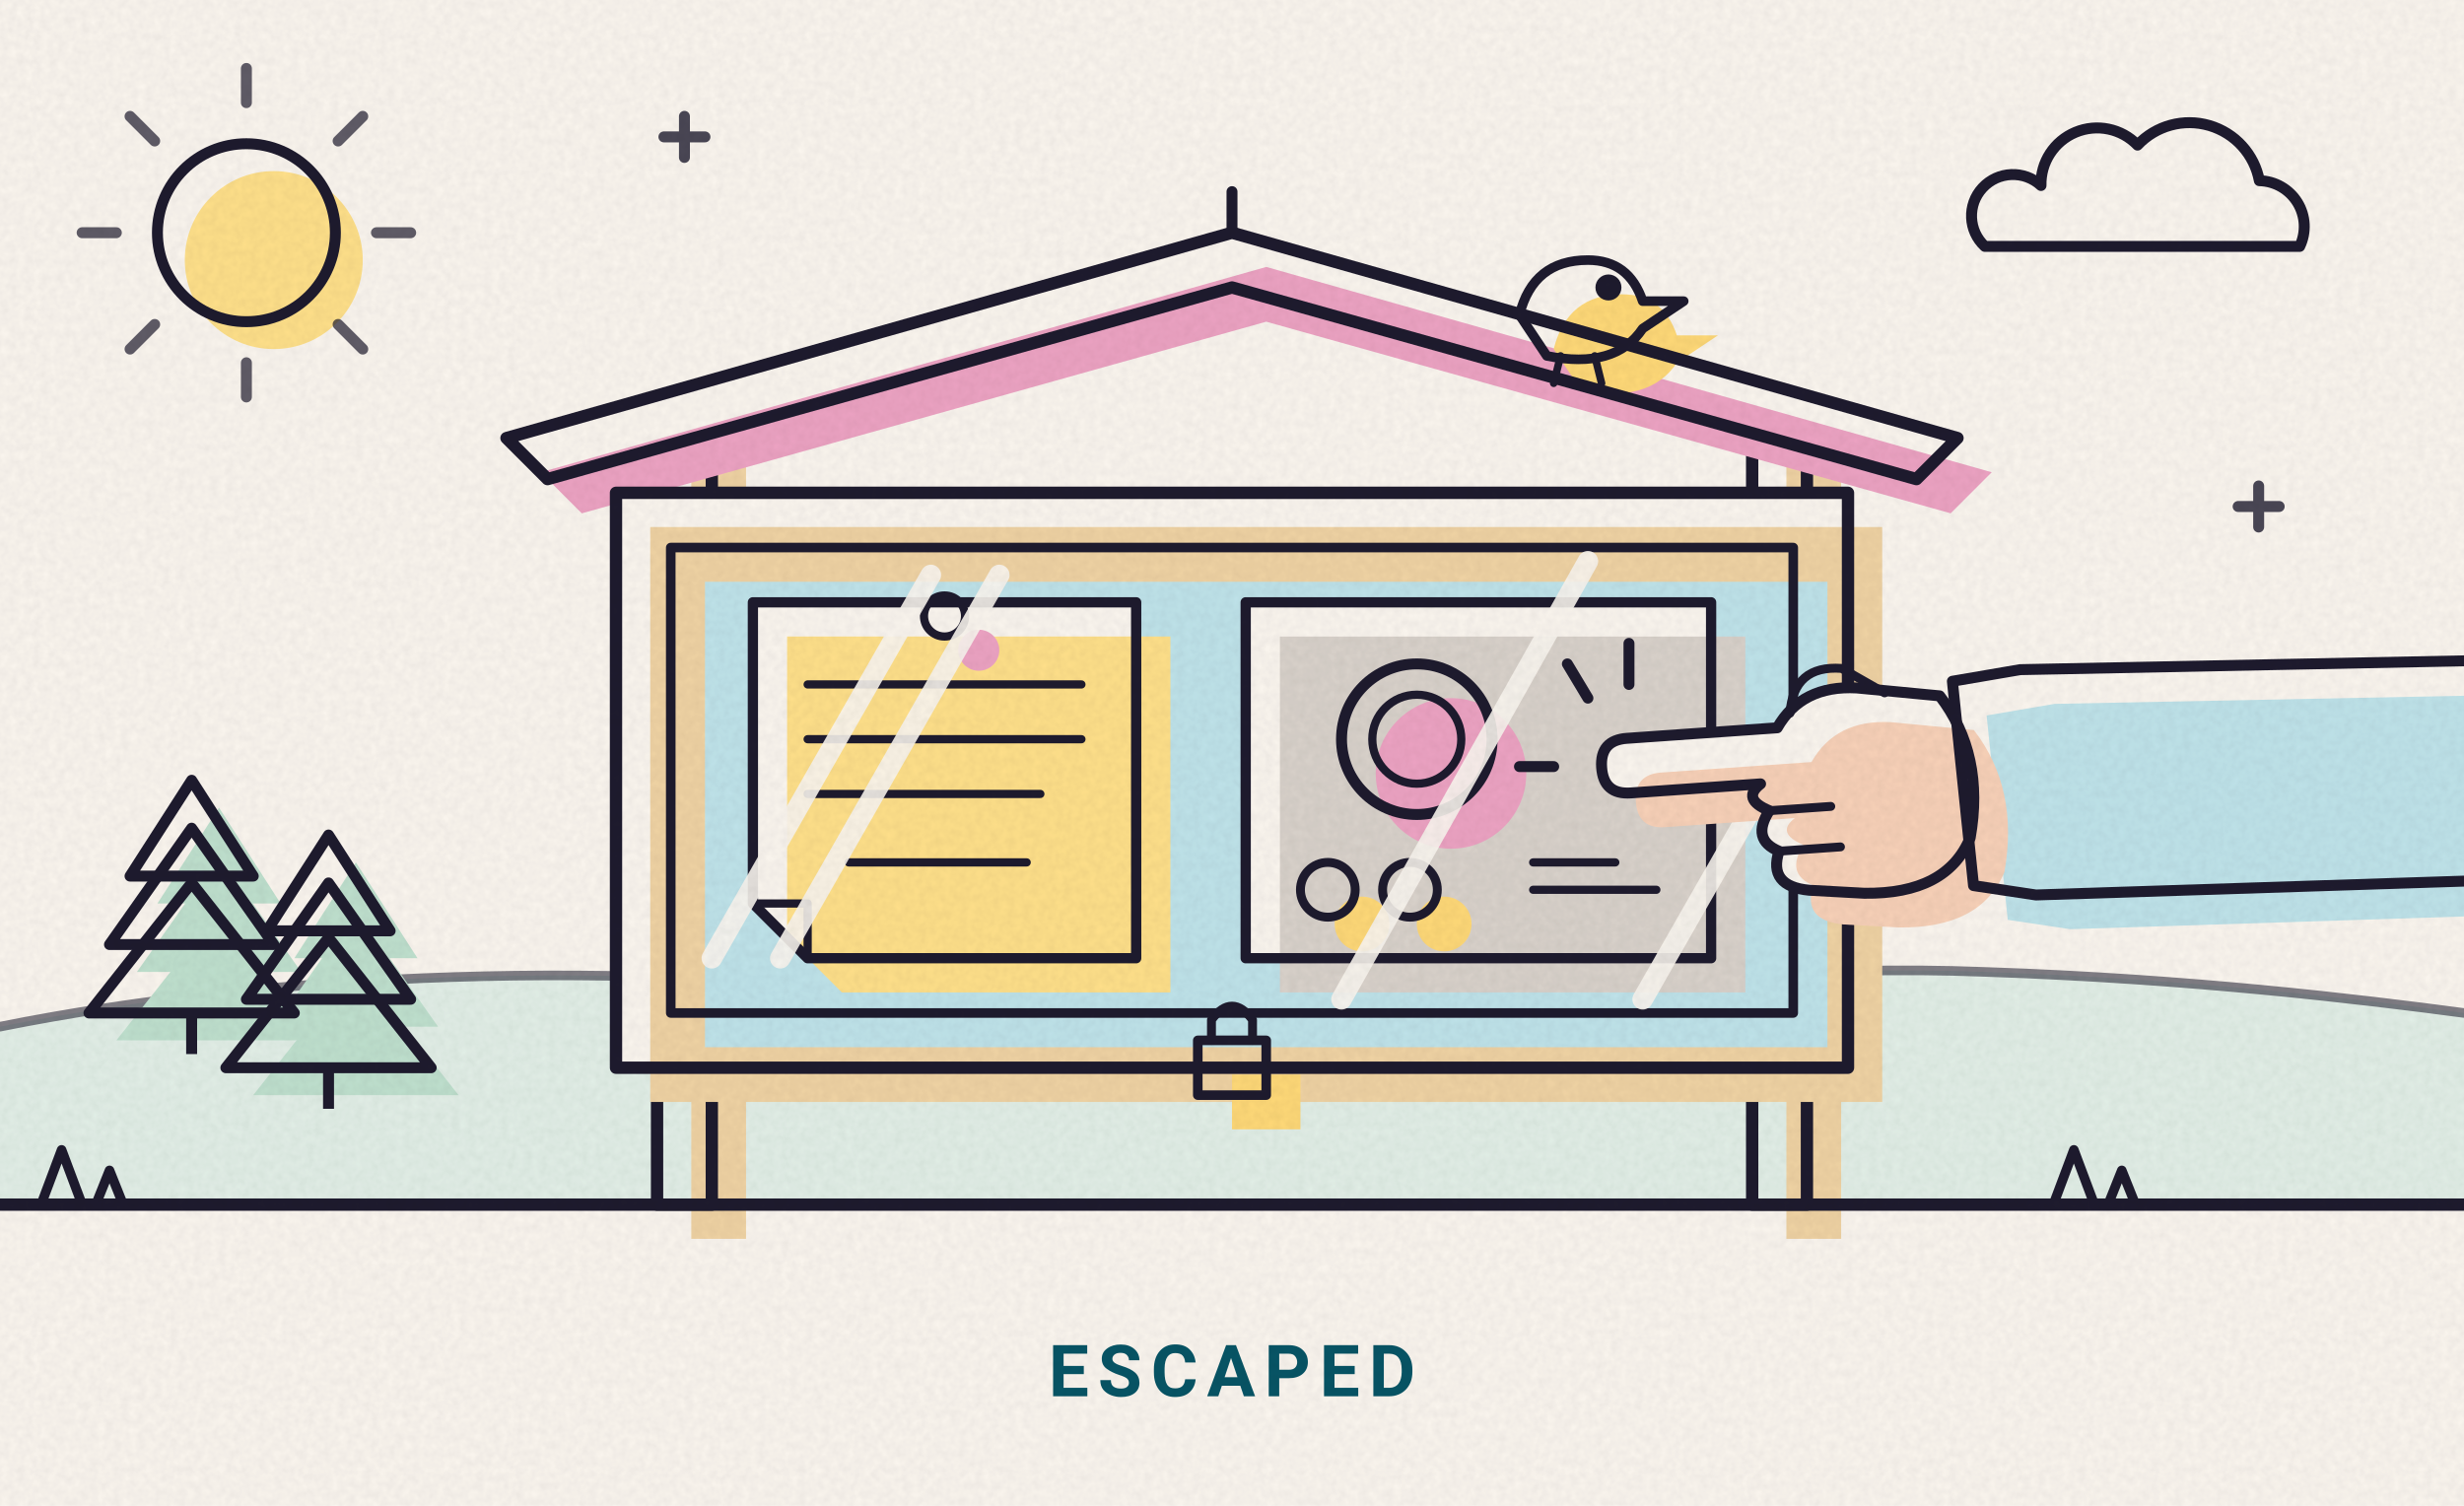
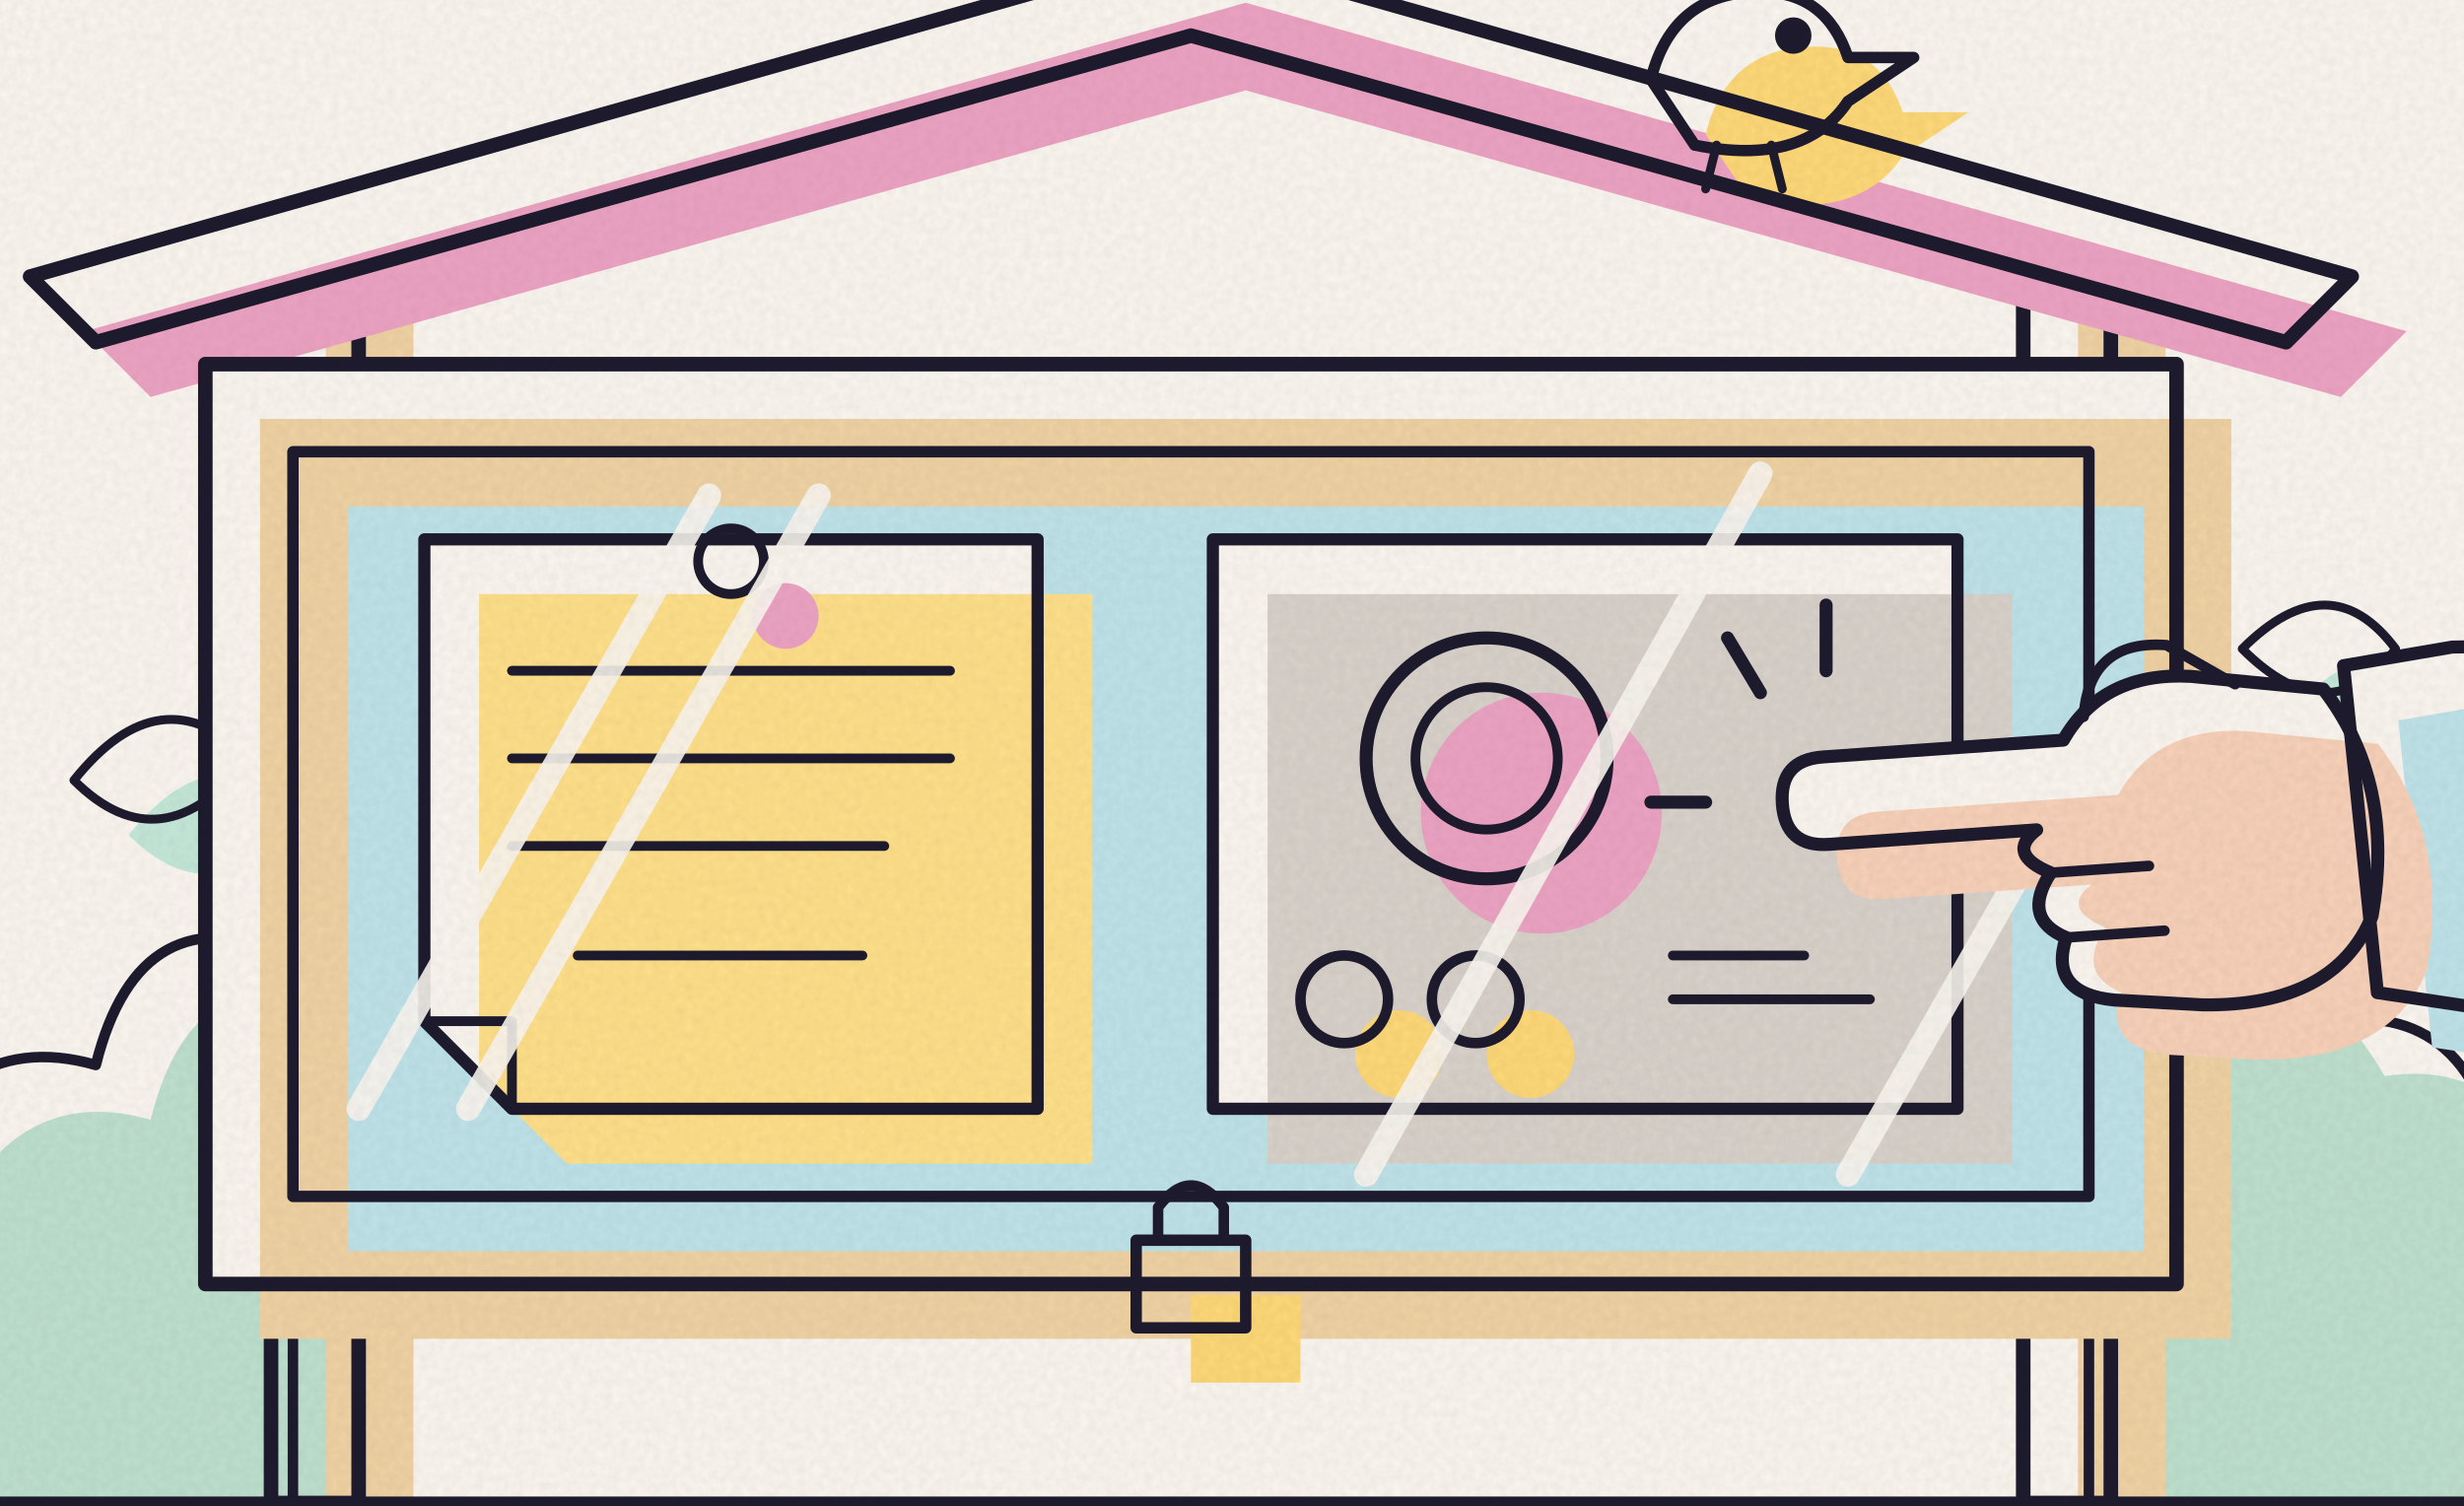
<svg xmlns="http://www.w3.org/2000/svg" xmlns:xlink="http://www.w3.org/1999/xlink" viewBox="0 0 360 220">
  <defs>
    <filter id="ng-grain" x="0" y="0" width="100%" height="100%">
      <feTurbulence type="fractalNoise" baseFrequency=".85" numOctaves="2" stitchTiles="stitch" />
      <feColorMatrix values="0 0 0 0 0  0 0 0 0 0  0 0 0 0 0  0 0 0 .06 0" />
    </filter>
    <g id="ng-pine">
      <path d="M0 0 L-9 14 H9 Z" />
      <path d="M0 7 L-12 24 H12 Z" />
      <path d="M0 15 L-15 34 H15 Z" />
    </g>
    <g id="ng-s0">
+       <path d="M60 150 Q66 132 80 136 Q84 120 98 126 L98 176 H60 Z" />
+       <path d="M262 126 Q276 118 284 132 Q298 130 300 148 L300 176 H262 Z" />
+     </g>
+     <g id="ng-s1">
+       <path d="M78 110 q8 -10 16 -2 q-8 10 -16 2 Z" />
+       <path d="M276 98 q8 -8 14 0 q-6 8 -14 0 Z" />
+     </g>
+     <g id="ng-s2">
      <path d="M96 176 V60 H104 V176 Z" />
      <path d="M256 176 V60 H264 V176 Z" />
    </g>
-     <g id="ng-s1">
+     <g id="ng-s3">
      <path d="M74 64 L180 34 L286 64 L280 70 L180 42 L80 70 Z" />
    </g>
-     <g id="ng-s2">
+     <g id="ng-s4">
      <path d="M222 46 Q224 38 232 38 Q238 38 240 44 L246 44 L240 48 Q236 54 226 52 Z" />
    </g>
-     <g id="ng-s3">
+     <g id="ng-s5">
      <path d="M90 72 H270 V156 H90 Z" />
    </g>
-     <g id="ng-s4">
+     <g id="ng-s6">
      <path d="M98 80 H262 V148 H98 Z" />
    </g>
-     <g id="ng-s5">
+     <g id="ng-s7">
      <path d="M110 88 H166 V140 H118 L110 132 Z" />
    </g>
-     <g id="ng-s6">
+     <g id="ng-s8">
      <circle cx="138" cy="90" r="3" />
    </g>
-     <g id="ng-s7">
+     <g id="ng-s9">
      <path d="M182 88 H250 V140 H182 Z" />
    </g>
-     <g id="ng-s8">
+     <g id="ng-s10">
      <circle cx="207" cy="108" r="11" />
    </g>
-     <g id="ng-s9">
+     <g id="ng-s11">
      <circle cx="194" cy="130" r="4" />
      <circle cx="206" cy="130" r="4" />
    </g>
-     <g id="ng-s10">
+     <g id="ng-s12">
      <path d="M175 152 H185 V160 H175 Z" />
    </g>
-     <g id="ng-s11">
+     <g id="ng-s13">
      <path d="M50 -9 L60 -10 L140 -6 L140 26 L60 23 L51 21 Z" />
    </g>
-     <g id="ng-s12">
+     <g id="ng-s14">
      <path d="M2 -4 H24 Q28 -10 36 -9 L48 -7 Q54 2 51 14 Q47 22 35 21 L27 20 Q21 19 23 14 Q19 12 22 8 Q18 6 21 4 H2 Q-2 4 -2 0 Q-2 -4 2 -4 Z" />
    </g>
-     <g id="ng-s13">
+     <g id="ng-s15">
      <path d="M26 -6 Q27 -13 34 -12 L40 -8" />
      <path d="M22 8 H31 M23 14 H32" />
      <path d="M50 -9 L51 21" />
    </g>
  </defs>
  <rect width="360" height="220" fill="#FBF6EF" />
-   <circle cx="40" cy="38" r="13" fill="#FFE08A" />
-   <g fill="none" stroke="#1E1B2E" stroke-width="1.6" stroke-linecap="round" stroke-linejoin="round">
-     <circle cx="36" cy="34" r="13" />
-     <path d="M55 34 L60 34 M49.4 47.4 L53 51 M36 53 L36 58 M22.6 47.4 L19 51 M17 34 L12 34 M22.6 20.6 L19 17 M36 15 L36 10 M49.4 20.6 L53 17" opacity=".7" />
-     <path d="M290 36 H336 A6.7 6.7 0 0 0 330.1 26.4 A10.4 10.4 0 0 0 312.3 21.2 A8.2 8.2 0 0 0 298.2 27.1 A5.9 5.9 0 0 0 290 36Z" />
-     <path d="M330 71 v6 M327 74 h6 M100 17 v6 M97 20 h6" opacity=".8" />
-   </g>
-   <path d="M0 150 C40 142 90 140 140 146 C190 152 240 140 290 142 C320 143 345 146 360 148 V176 H0Z" fill="#E2EFE7" />
-   <path d="M0 150 C40 142 90 140 140 146 C190 152 240 140 290 142 C320 143 345 146 360 148" fill="none" stroke="#1E1B2E" stroke-width="1.4" stroke-linecap="round" opacity=".55" />
-   <g transform="translate(4 4)" fill="#BFE0CE">
-     <use xlink:href="#ng-pine" x="28" y="114" />
-     <use xlink:href="#ng-pine" x="48" y="122" />
-   </g>
-   <g fill="none" stroke="#1E1B2E" stroke-width="1.6" stroke-linejoin="round">
-     <use xlink:href="#ng-pine" x="28" y="114" />
-     <use xlink:href="#ng-pine" x="48" y="122" />
-     <path d="M28 148 V154 M48 156 V162" />
-   </g>
-   <g transform="translate(5 5)">
-     <use xlink:href="#ng-s0" fill="#F0D3A4" />
-   </g>
-   <g fill="none" stroke="#1E1B2E" stroke-width="1.8" stroke-linejoin="round" stroke-linecap="round">
-     <use xlink:href="#ng-s0" />
-   </g>
-   <g fill="#FBF6EF">
-     <use xlink:href="#ng-s1" />
-   </g>
-   <g transform="translate(5 5)">
-     <use xlink:href="#ng-s1" fill="#EDA3C3" />
-     <use xlink:href="#ng-s2" fill="#FFD978" />
-   </g>
-   <g fill="none" stroke="#1E1B2E" stroke-width="1.8" stroke-linejoin="round" stroke-linecap="round">
-     <use xlink:href="#ng-s1" />
-     <path d="M180 34 V28" stroke-width="1.6" />
-     <use xlink:href="#ng-s2" stroke-width="1.4" />
-     <circle cx="235" cy="42" r="1" fill="#1E1B2E" />
-     <path d="M228 52 l-1 4 M233 52 l1 4" stroke-width="1.1" />
-   </g>
-   <g fill="#FBF6EF">
-     <use xlink:href="#ng-s3" />
-   </g>
-   <g transform="translate(5 5)">
-     <use xlink:href="#ng-s3" fill="#F0D3A4" />
-     <use xlink:href="#ng-s4" fill="#BFE3EA" />
-   </g>
-   <g fill="none" stroke="#1E1B2E" stroke-width="1.8" stroke-linejoin="round" stroke-linecap="round">
-     <use xlink:href="#ng-s3" />
-     <use xlink:href="#ng-s4" stroke-width="1.4" />
-   </g>
-   <g fill="#FBF6EF">
-     <use xlink:href="#ng-s5" />
-     <use xlink:href="#ng-s7" />
-   </g>
-   <g transform="translate(5 5)">
-     <use xlink:href="#ng-s5" fill="#FFE08A" />
-     <use xlink:href="#ng-s6" fill="#EDA3C3" />
-     <use xlink:href="#ng-s7" fill="#D9D2CB" />
-     <use xlink:href="#ng-s8" fill="#EDA3C3" />
-     <use xlink:href="#ng-s9" fill="#FFD978" />
-   </g>
-   <g fill="none" stroke="#1E1B2E" stroke-width="1.8" stroke-linejoin="round" stroke-linecap="round">
-     <use xlink:href="#ng-s5" stroke-width="1.5" />
-     <path d="M110 132 H118 V140" stroke-width="1.2" />
-     <path d="M118 100 h40 M118 108 h40 M118 116 h34 M124 126 h26" stroke-width="1.2" />
-     <use xlink:href="#ng-s6" stroke-width="1.2" />
-     <use xlink:href="#ng-s7" stroke-width="1.5" />
-     <use xlink:href="#ng-s8" stroke-width="1.6" />
-     <circle cx="207" cy="108" r="6.5" stroke-width="1.2" />
-     <use xlink:href="#ng-s9" stroke-width="1.3" />
-     <path d="M224 130 h18 M224 126 h12" stroke-width="1.2" />
-   </g>
-   <path d="M104 140 L136 84 M114 140 L146 84 M196 146 L232 82 M240 146 L256 118" fill="none" stroke="#FBF6EF" stroke-width="3" stroke-linecap="round" opacity=".9" />
-   <g fill="#FBF6EF">
-     <use xlink:href="#ng-s11" transform="translate(236 112) rotate(-4)" />
-     <use xlink:href="#ng-s12" transform="translate(236 112) rotate(-4)" />
-   </g>
-   <g transform="translate(5 5)">
-     <use xlink:href="#ng-s10" fill="#FFD978" />
-     <use xlink:href="#ng-s11" fill="#BFE3EA" transform="translate(236 112) rotate(-4)" />
-     <use xlink:href="#ng-s12" fill="#F8D1B8" transform="translate(236 112) rotate(-4)" />
-   </g>
-   <g fill="none" stroke="#1E1B2E" stroke-width="1.8" stroke-linejoin="round" stroke-linecap="round">
-     <use xlink:href="#ng-s10" stroke-width="1.4" />
-     <path d="M177 152 V149 Q180 145 183 149 V152" stroke-width="1.3" />
-     <use xlink:href="#ng-s11" stroke-width="1.6" transform="translate(236 112) rotate(-4)" />
-     <use xlink:href="#ng-s12" stroke-width="1.6" transform="translate(236 112) rotate(-4)" />
-     <use xlink:href="#ng-s13" stroke-width="1.3" transform="translate(236 112) rotate(-4)" />
-     <path d="M232 102 l-3 -5 M238 100 v-6 M227 112 h-5" stroke-width="1.6" />
-   </g>
-   <path d="M0 176 H360" stroke="#1E1B2E" stroke-width="1.8" />
-   <path d="M300 176 l3 -8 l3 8 M308 176 l2 -5 l2 5 M6 176 l3 -8 l3 8 M14 176 l2 -5 l2 5" fill="none" stroke="#1E1B2E" stroke-width="1.4" stroke-linejoin="round" />
-   <g font-family="system-ui,-apple-system,Segoe UI,Roboto,sans-serif" font-size="10.5" font-weight="700" letter-spacing="1.3" text-anchor="middle">
-     <text x="180" y="204" fill="#075566">ESCAPED</text>
+   <g transform="translate(-114 -62) scale(1.6)">
+     <g transform="translate(5 5)">
+       <use xlink:href="#ng-s0" fill="#BFE0CE" />
+       <use xlink:href="#ng-s1" fill="#C4E8D9" />
+       <use xlink:href="#ng-s2" fill="#F0D3A4" />
+     </g>
+     <g fill="none" stroke="#1E1B2E" stroke-width="1.33" stroke-linejoin="round" stroke-linecap="round">
+       <use xlink:href="#ng-s0" stroke-width="0.96" />
+       <use xlink:href="#ng-s1" stroke-width="0.81" />
+       <use xlink:href="#ng-s2" />
+     </g>
+     <g fill="#FBF6EF">
+       <use xlink:href="#ng-s3" />
+     </g>
+     <g transform="translate(5 5)">
+       <use xlink:href="#ng-s3" fill="#EDA3C3" />
+       <use xlink:href="#ng-s4" fill="#FFD978" />
+     </g>
+     <g fill="none" stroke="#1E1B2E" stroke-width="1.33" stroke-linejoin="round" stroke-linecap="round">
+       <use xlink:href="#ng-s3" />
+       <path d="M180 34 V28" stroke-width="1.19" />
+       <use xlink:href="#ng-s4" stroke-width="1.04" />
+       <circle cx="235" cy="42" r="1" fill="#1E1B2E" />
+       <path d="M228 52 l-1 4 M233 52 l1 4" stroke-width="0.81" />
+     </g>
+     <g fill="#FBF6EF">
+       <use xlink:href="#ng-s5" />
+     </g>
+     <g transform="translate(5 5)">
+       <use xlink:href="#ng-s5" fill="#F0D3A4" />
+       <use xlink:href="#ng-s6" fill="#BFE3EA" />
+     </g>
+     <g fill="none" stroke="#1E1B2E" stroke-width="1.33" stroke-linejoin="round" stroke-linecap="round">
+       <use xlink:href="#ng-s5" />
+       <use xlink:href="#ng-s6" stroke-width="1.04" />
+     </g>
+     <g fill="#FBF6EF">
+       <use xlink:href="#ng-s7" />
+       <use xlink:href="#ng-s9" />
+     </g>
+     <g transform="translate(5 5)">
+       <use xlink:href="#ng-s7" fill="#FFE08A" />
+       <use xlink:href="#ng-s8" fill="#EDA3C3" />
+       <use xlink:href="#ng-s9" fill="#D9D2CB" />
+       <use xlink:href="#ng-s10" fill="#EDA3C3" />
+       <use xlink:href="#ng-s11" fill="#FFD978" />
+     </g>
+     <g fill="none" stroke="#1E1B2E" stroke-width="1.33" stroke-linejoin="round" stroke-linecap="round">
+       <use xlink:href="#ng-s7" stroke-width="1.11" />
+       <path d="M110 132 H118 V140" stroke-width="0.89" />
+       <path d="M118 100 h40 M118 108 h40 M118 116 h34 M124 126 h26" stroke-width="0.89" />
+       <use xlink:href="#ng-s8" stroke-width="0.89" />
+       <use xlink:href="#ng-s9" stroke-width="1.11" />
+       <use xlink:href="#ng-s10" stroke-width="1.19" />
+       <circle cx="207" cy="108" r="6.5" stroke-width="0.89" />
+       <use xlink:href="#ng-s11" stroke-width="0.96" />
+       <path d="M224 130 h18 M224 126 h12" stroke-width="0.89" />
+     </g>
+     <path d="M104 140 L136 84 M114 140 L146 84 M196 146 L232 82 M240 146 L256 118" fill="none" stroke="#FBF6EF" stroke-width="2.22" stroke-linecap="round" opacity=".9" />
+     <g fill="#FBF6EF">
+       <use xlink:href="#ng-s13" transform="translate(236 112) rotate(-4)" />
+       <use xlink:href="#ng-s14" transform="translate(236 112) rotate(-4)" />
+     </g>
+     <g transform="translate(5 5)">
+       <use xlink:href="#ng-s12" fill="#FFD978" />
+       <use xlink:href="#ng-s13" fill="#BFE3EA" transform="translate(236 112) rotate(-4)" />
+       <use xlink:href="#ng-s14" fill="#F8D1B8" transform="translate(236 112) rotate(-4)" />
+     </g>
+     <g fill="none" stroke="#1E1B2E" stroke-width="1.33" stroke-linejoin="round" stroke-linecap="round">
+       <use xlink:href="#ng-s12" stroke-width="1.04" />
+       <path d="M177 152 V149 Q180 145 183 149 V152" stroke-width="0.96" />
+       <use xlink:href="#ng-s13" stroke-width="1.19" transform="translate(236 112) rotate(-4)" />
+       <use xlink:href="#ng-s14" stroke-width="1.19" transform="translate(236 112) rotate(-4)" />
+       <use xlink:href="#ng-s15" stroke-width="0.96" transform="translate(236 112) rotate(-4)" />
+       <path d="M232 102 l-3 -5 M238 100 v-6 M227 112 h-5" stroke-width="1.19" />
+     </g>
+     <path d="M60 176 H300" stroke="#1E1B2E" stroke-width="1.19" />
  </g>
  <rect width="360" height="220" filter="url(#ng-grain)" />
</svg>
